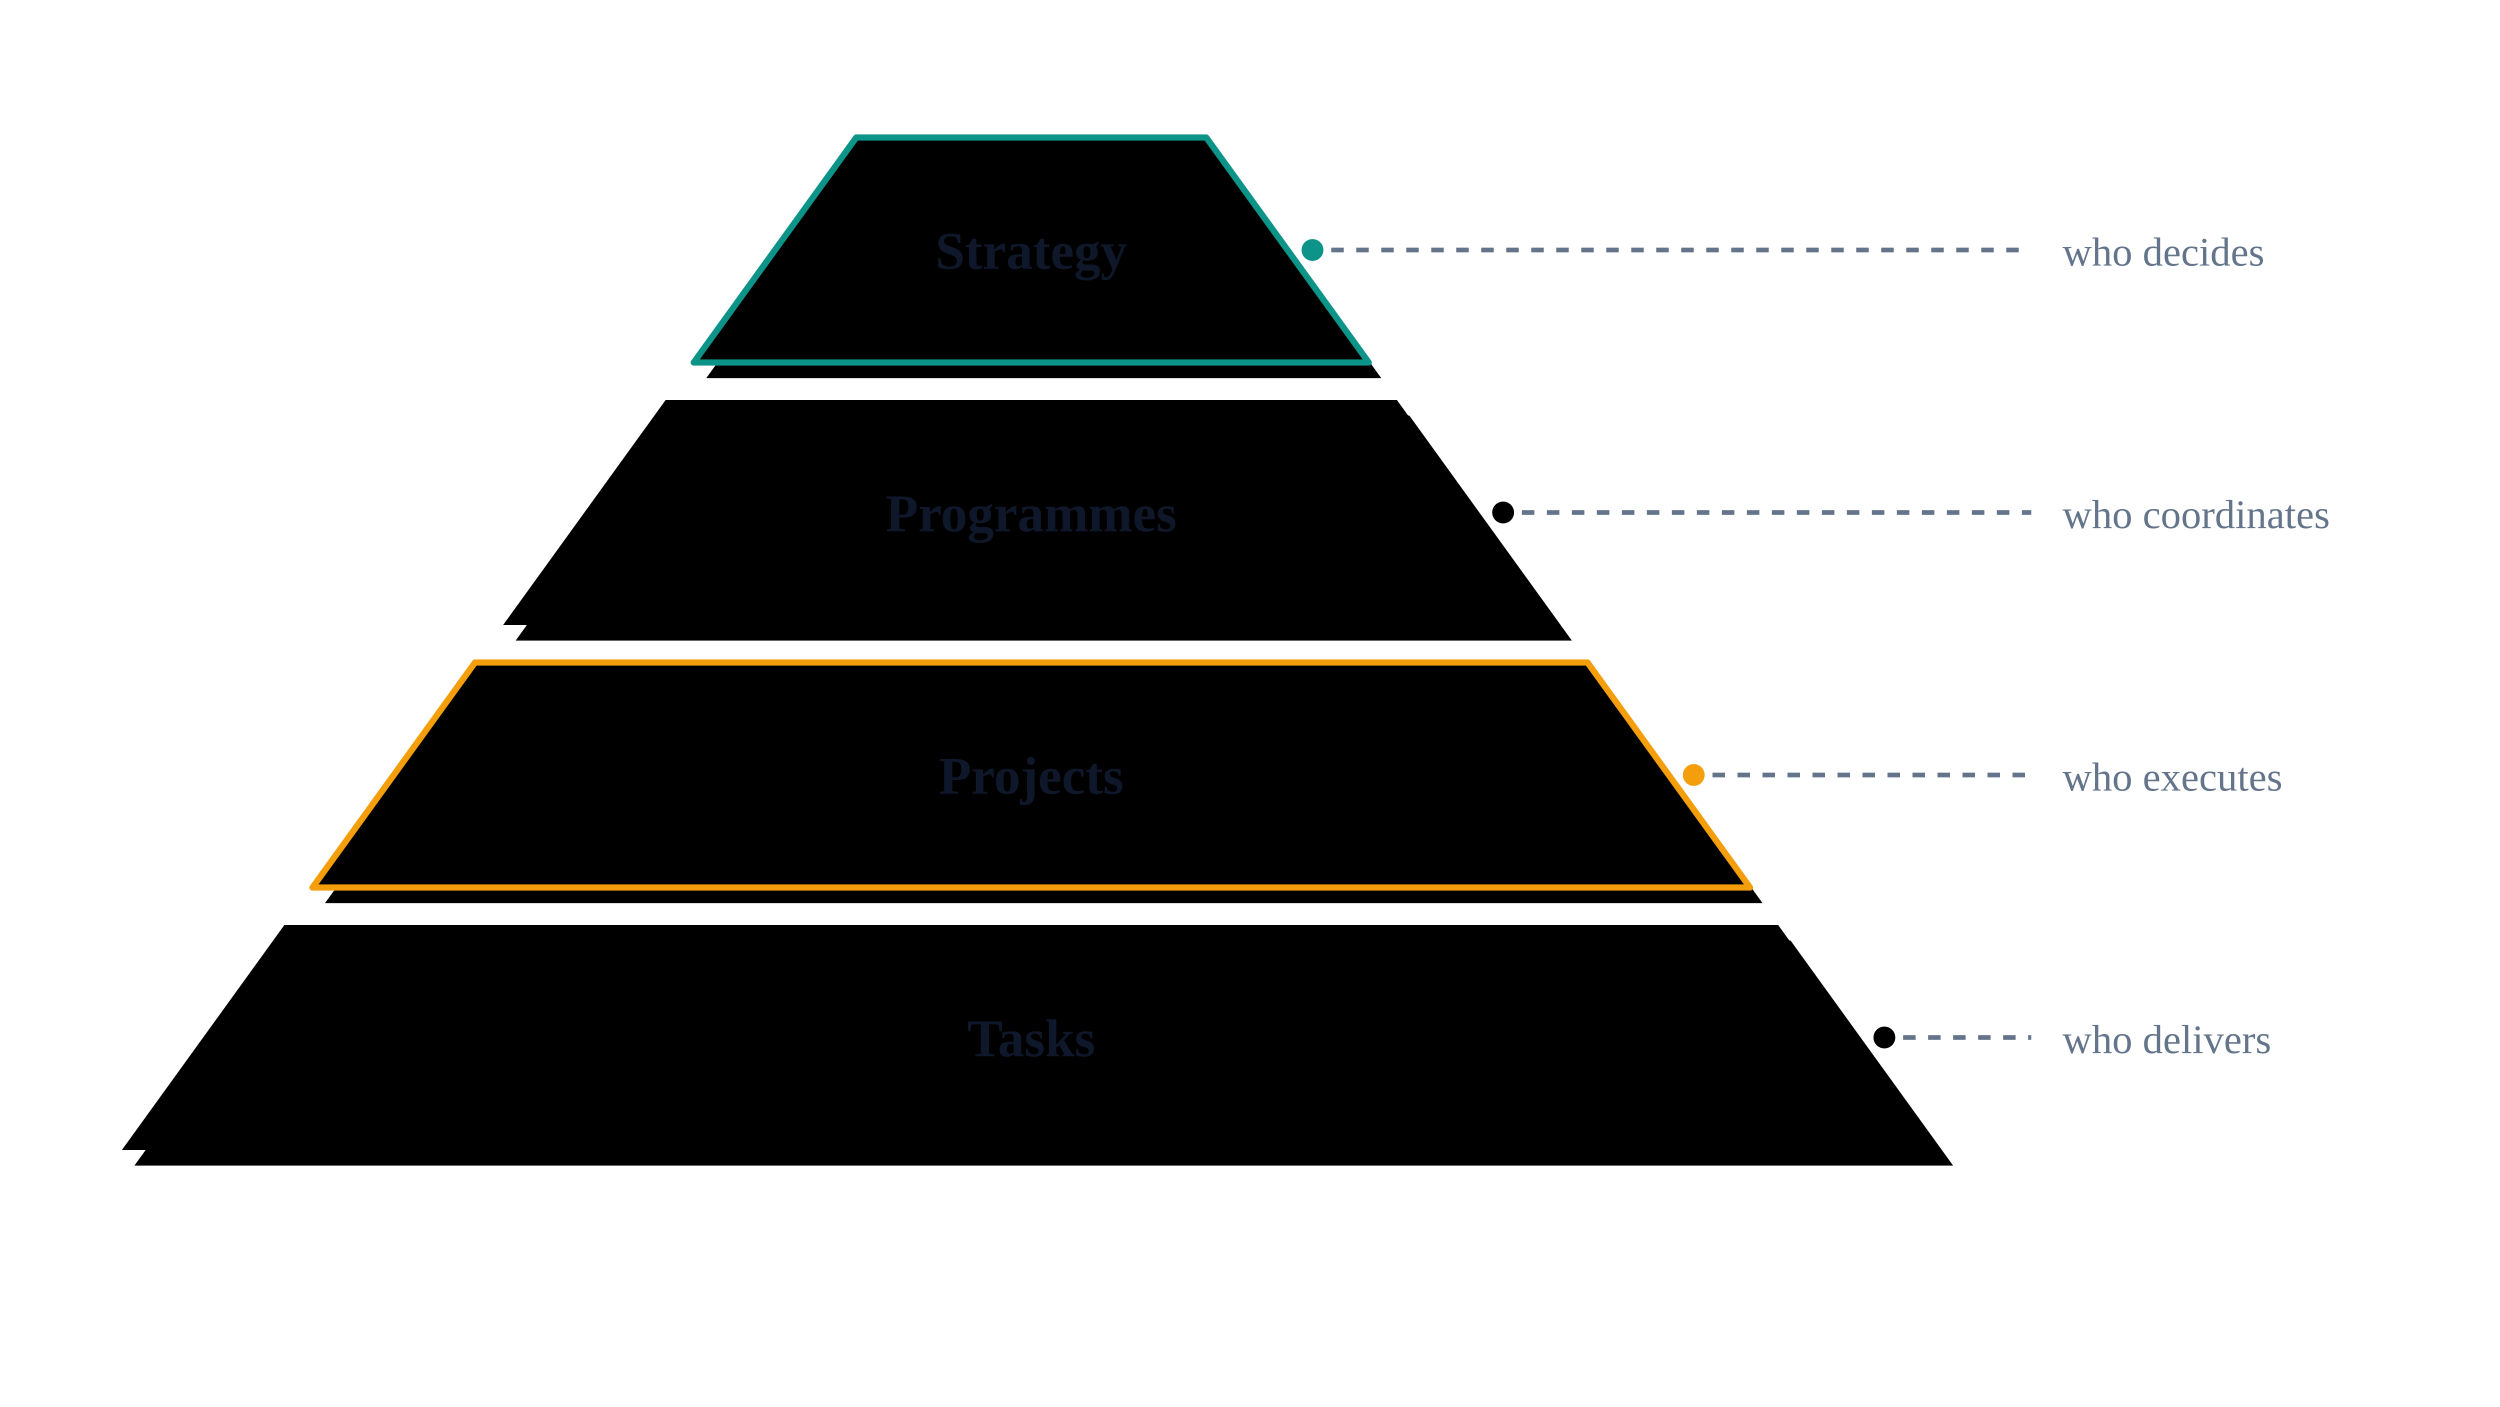
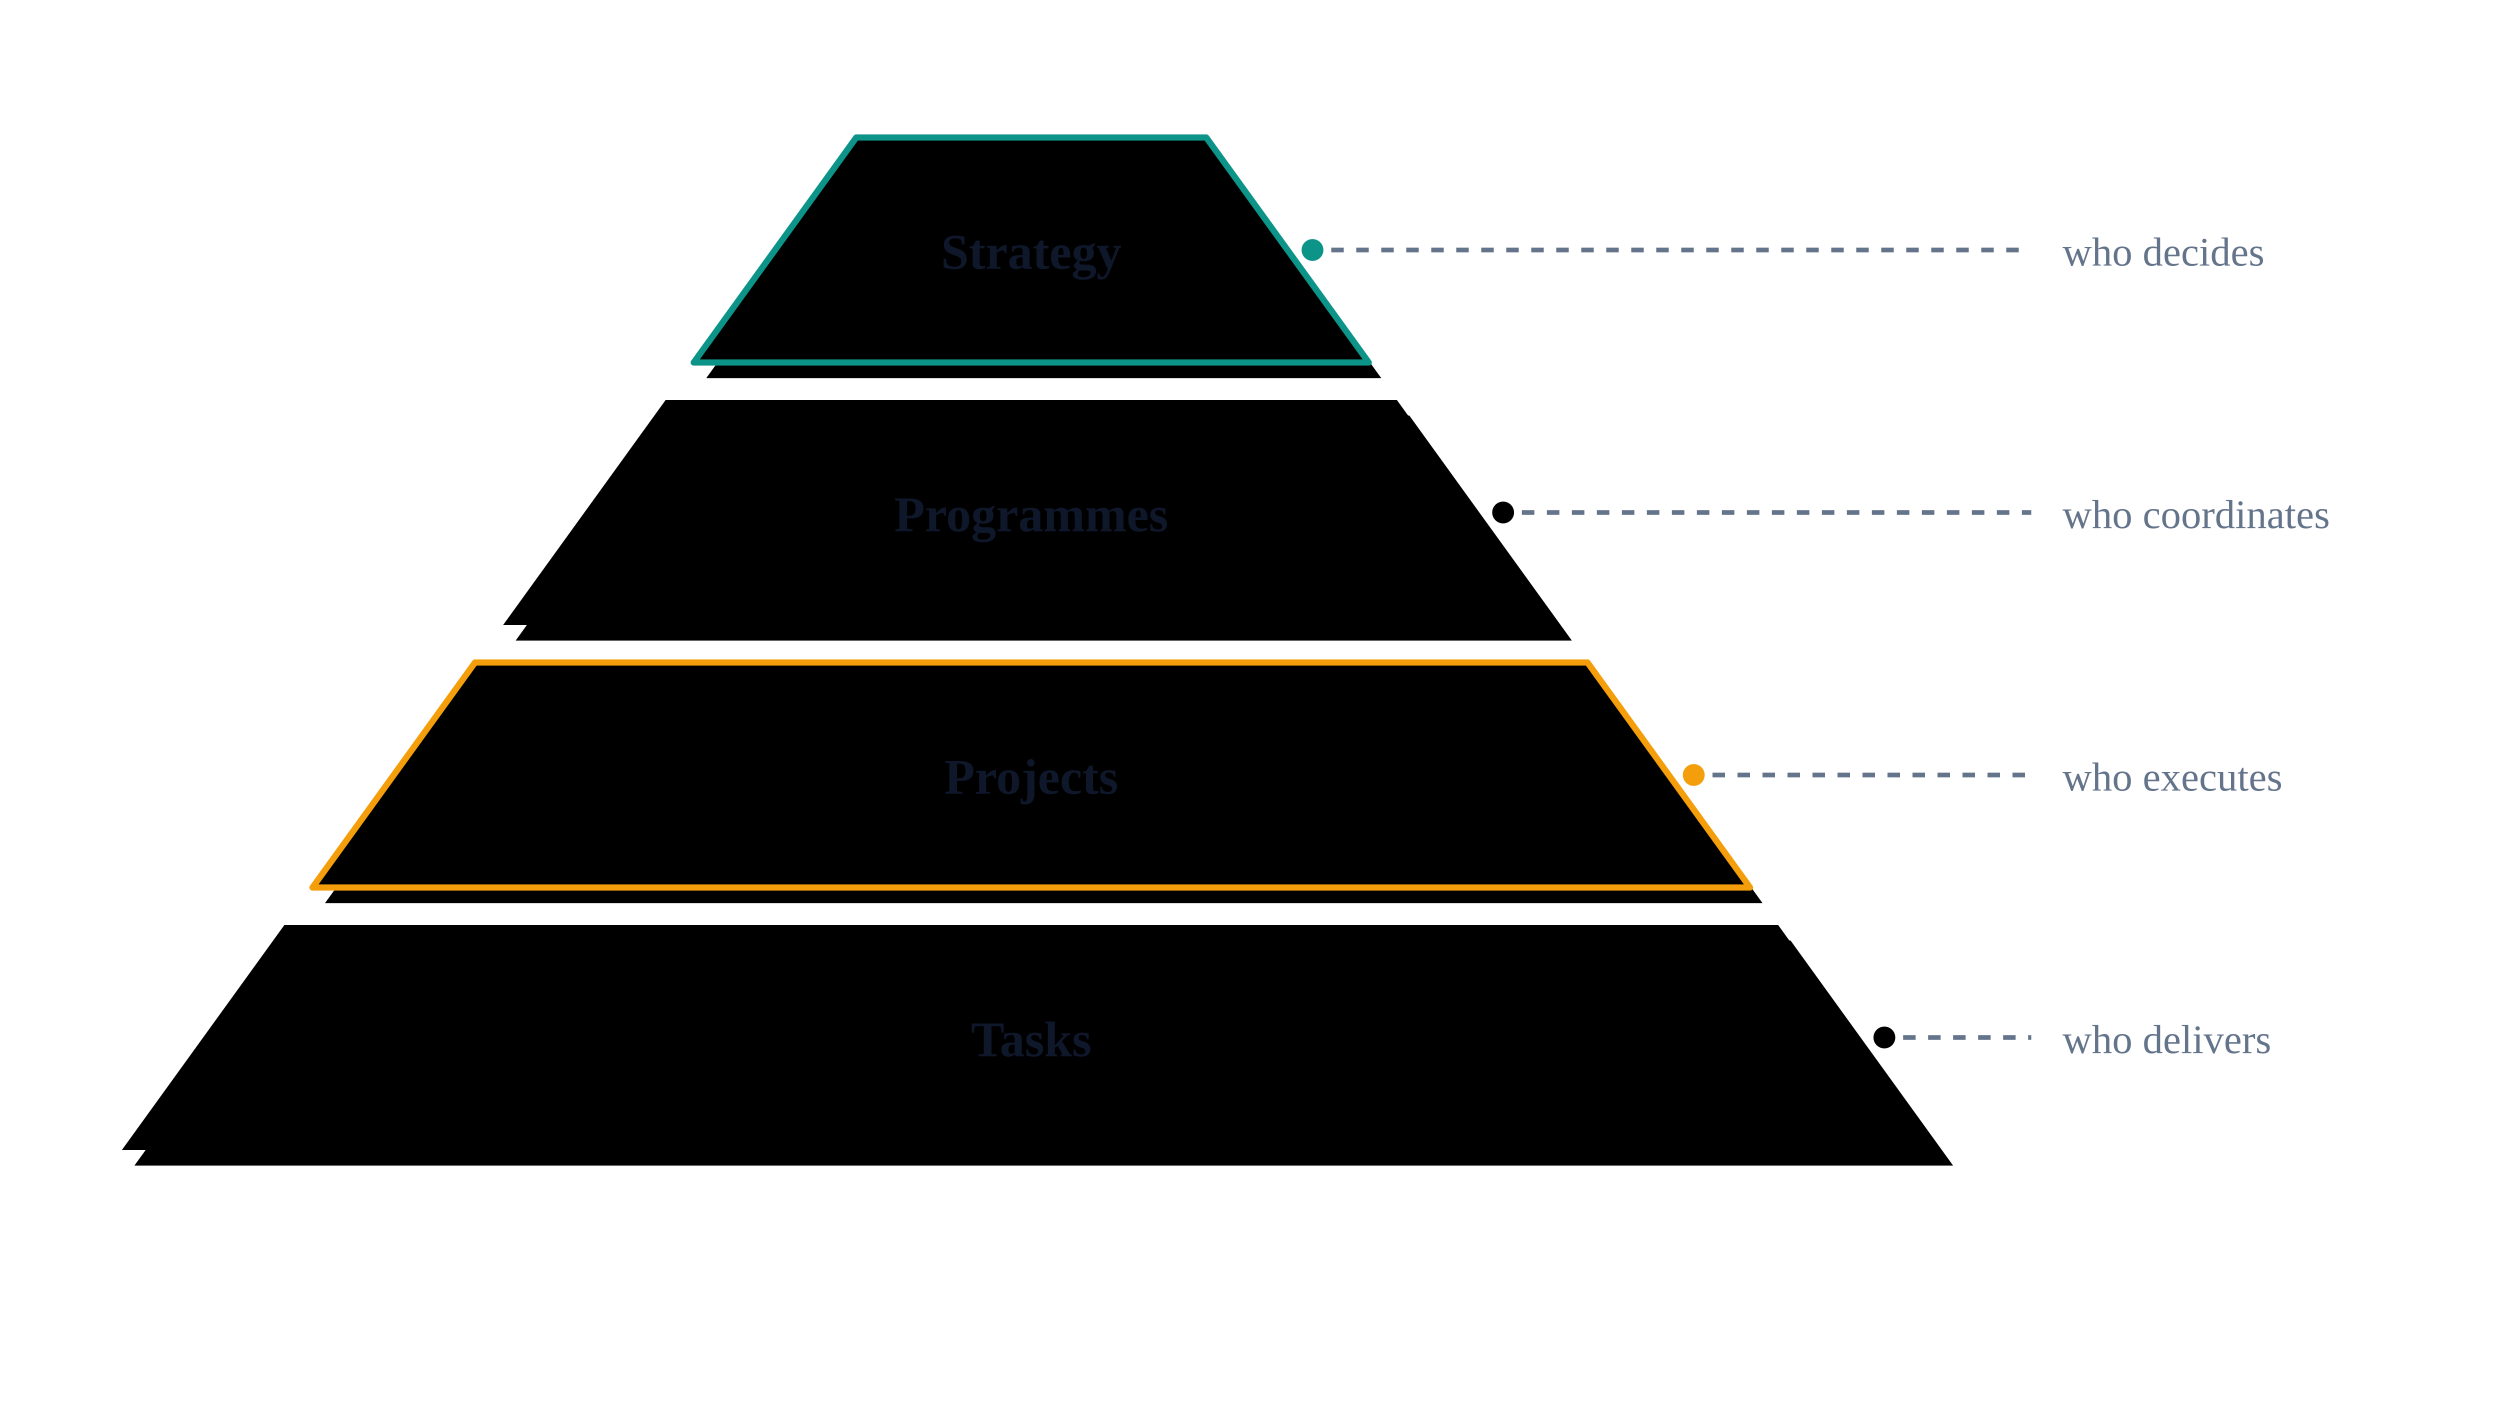
<svg xmlns="http://www.w3.org/2000/svg" viewBox="0 0 800 450" role="img" aria-label="Four-level pyramid from a narrow apex to a broad base, with annotations on the right" style="width:100%;height:auto">
  <g>
    <polygon points="274,44 386,44 438,116 222,116" transform="translate(4 5)" style="fill:color-mix(in srgb, var(--teal,#0d9488) 22%, transparent);stroke:color-mix(in srgb, var(--teal,#0d9488) 45%, transparent);stroke-width:1.5" stroke-linejoin="round" />
    <polygon points="274,44 386,44 438,116 222,116" style="fill:color-mix(in srgb, var(--teal,#0d9488) 20%, var(--surface,#ffffff));stroke:var(--teal,#0d9488);stroke-width:2" stroke-linejoin="round" />
-     <text x="330" y="86" text-anchor="middle" style="font-family:var(--font-head,ui-sans-serif,system-ui);font-size:17px;font-weight:600;fill:var(--text,#0f172a)">Strategy</text>
+     <text x="330" y="86" text-anchor="middle" style="font-family:var(--font-head,ui-sans-serif,system-ui);font-size:16px;font-weight:600;fill:var(--text,#0f172a)">Strategy</text>
    <polygon points="213,128 447,128 499,200 161,200" transform="translate(4 5)" style="fill:color-mix(in srgb, var(--deep-blue,#2c4a7c) 22%, transparent);stroke:color-mix(in srgb, var(--deep-blue,#2c4a7c) 45%, transparent);stroke-width:1.5" stroke-linejoin="round" />
    <polygon points="213,128 447,128 499,200 161,200" style="fill:color-mix(in srgb, var(--deep-blue,#2c4a7c) 20%, var(--surface,#ffffff));stroke:color-mix(in srgb, var(--deep-blue,#2c4a7c) 55%, var(--text,#0f172a));stroke-width:2" stroke-linejoin="round" />
-     <text x="330" y="170" text-anchor="middle" style="font-family:var(--font-head,ui-sans-serif,system-ui);font-size:17px;font-weight:600;fill:var(--text,#0f172a)">Programmes</text>
+     <text x="330" y="170" text-anchor="middle" style="font-family:var(--font-head,ui-sans-serif,system-ui);font-size:16px;font-weight:600;fill:var(--text,#0f172a)">Programmes</text>
    <polygon points="152,212 508,212 560,284 100,284" transform="translate(4 5)" style="fill:color-mix(in srgb, var(--amber,#f59e0b) 22%, transparent);stroke:color-mix(in srgb, var(--amber,#f59e0b) 45%, transparent);stroke-width:1.5" stroke-linejoin="round" />
    <polygon points="152,212 508,212 560,284 100,284" style="fill:color-mix(in srgb, var(--amber,#f59e0b) 20%, var(--surface,#ffffff));stroke:var(--amber,#f59e0b);stroke-width:2" stroke-linejoin="round" />
-     <text x="330" y="254" text-anchor="middle" style="font-family:var(--font-head,ui-sans-serif,system-ui);font-size:17px;font-weight:600;fill:var(--text,#0f172a)">Projects</text>
+     <text x="330" y="254" text-anchor="middle" style="font-family:var(--font-head,ui-sans-serif,system-ui);font-size:16px;font-weight:600;fill:var(--text,#0f172a)">Projects</text>
    <polygon points="91,296 569,296 621,368 39,368" transform="translate(4 5)" style="fill:color-mix(in srgb, var(--navy,#1a2744) 22%, transparent);stroke:color-mix(in srgb, var(--navy,#1a2744) 45%, transparent);stroke-width:1.5" stroke-linejoin="round" />
    <polygon points="91,296 569,296 621,368 39,368" style="fill:color-mix(in srgb, var(--navy,#1a2744) 26%, var(--surface,#ffffff));stroke:color-mix(in srgb, var(--navy,#1a2744) 55%, var(--text,#0f172a));stroke-width:2" stroke-linejoin="round" />
-     <text x="330" y="338" text-anchor="middle" style="font-family:var(--font-head,ui-sans-serif,system-ui);font-size:17px;font-weight:600;fill:var(--text,#0f172a)">Tasks</text>
+     <text x="330" y="338" text-anchor="middle" style="font-family:var(--font-head,ui-sans-serif,system-ui);font-size:16px;font-weight:600;fill:var(--text,#0f172a)">Tasks</text>
  </g>
  <circle cx="420" cy="80" r="3.5" style="fill:var(--teal,#0d9488)" />
  <line x1="426" y1="80" x2="650" y2="80" style="stroke:var(--text-muted,#64748b);stroke-width:1.5" stroke-dasharray="4 4" />
  <text x="660" y="85" style="font-family:var(--font-sans,ui-sans-serif,system-ui);font-size:13px;fill:var(--text-muted,#64748b)">who decides</text>
  <circle cx="481" cy="164" r="3.5" style="fill:color-mix(in srgb, var(--deep-blue,#2c4a7c) 55%, var(--text,#0f172a))" />
  <line x1="487" y1="164" x2="650" y2="164" style="stroke:var(--text-muted,#64748b);stroke-width:1.5" stroke-dasharray="4 4" />
  <text x="660" y="169" style="font-family:var(--font-sans,ui-sans-serif,system-ui);font-size:13px;fill:var(--text-muted,#64748b)">who coordinates</text>
  <circle cx="542" cy="248" r="3.5" style="fill:var(--amber,#f59e0b)" />
  <line x1="548" y1="248" x2="650" y2="248" style="stroke:var(--text-muted,#64748b);stroke-width:1.5" stroke-dasharray="4 4" />
  <text x="660" y="253" style="font-family:var(--font-sans,ui-sans-serif,system-ui);font-size:13px;fill:var(--text-muted,#64748b)">who executes</text>
  <circle cx="603" cy="332" r="3.5" style="fill:color-mix(in srgb, var(--navy,#1a2744) 55%, var(--text,#0f172a))" />
  <line x1="609" y1="332" x2="650" y2="332" style="stroke:var(--text-muted,#64748b);stroke-width:1.5" stroke-dasharray="4 4" />
  <text x="660" y="337" style="font-family:var(--font-sans,ui-sans-serif,system-ui);font-size:13px;fill:var(--text-muted,#64748b)">who delivers</text>
</svg>
